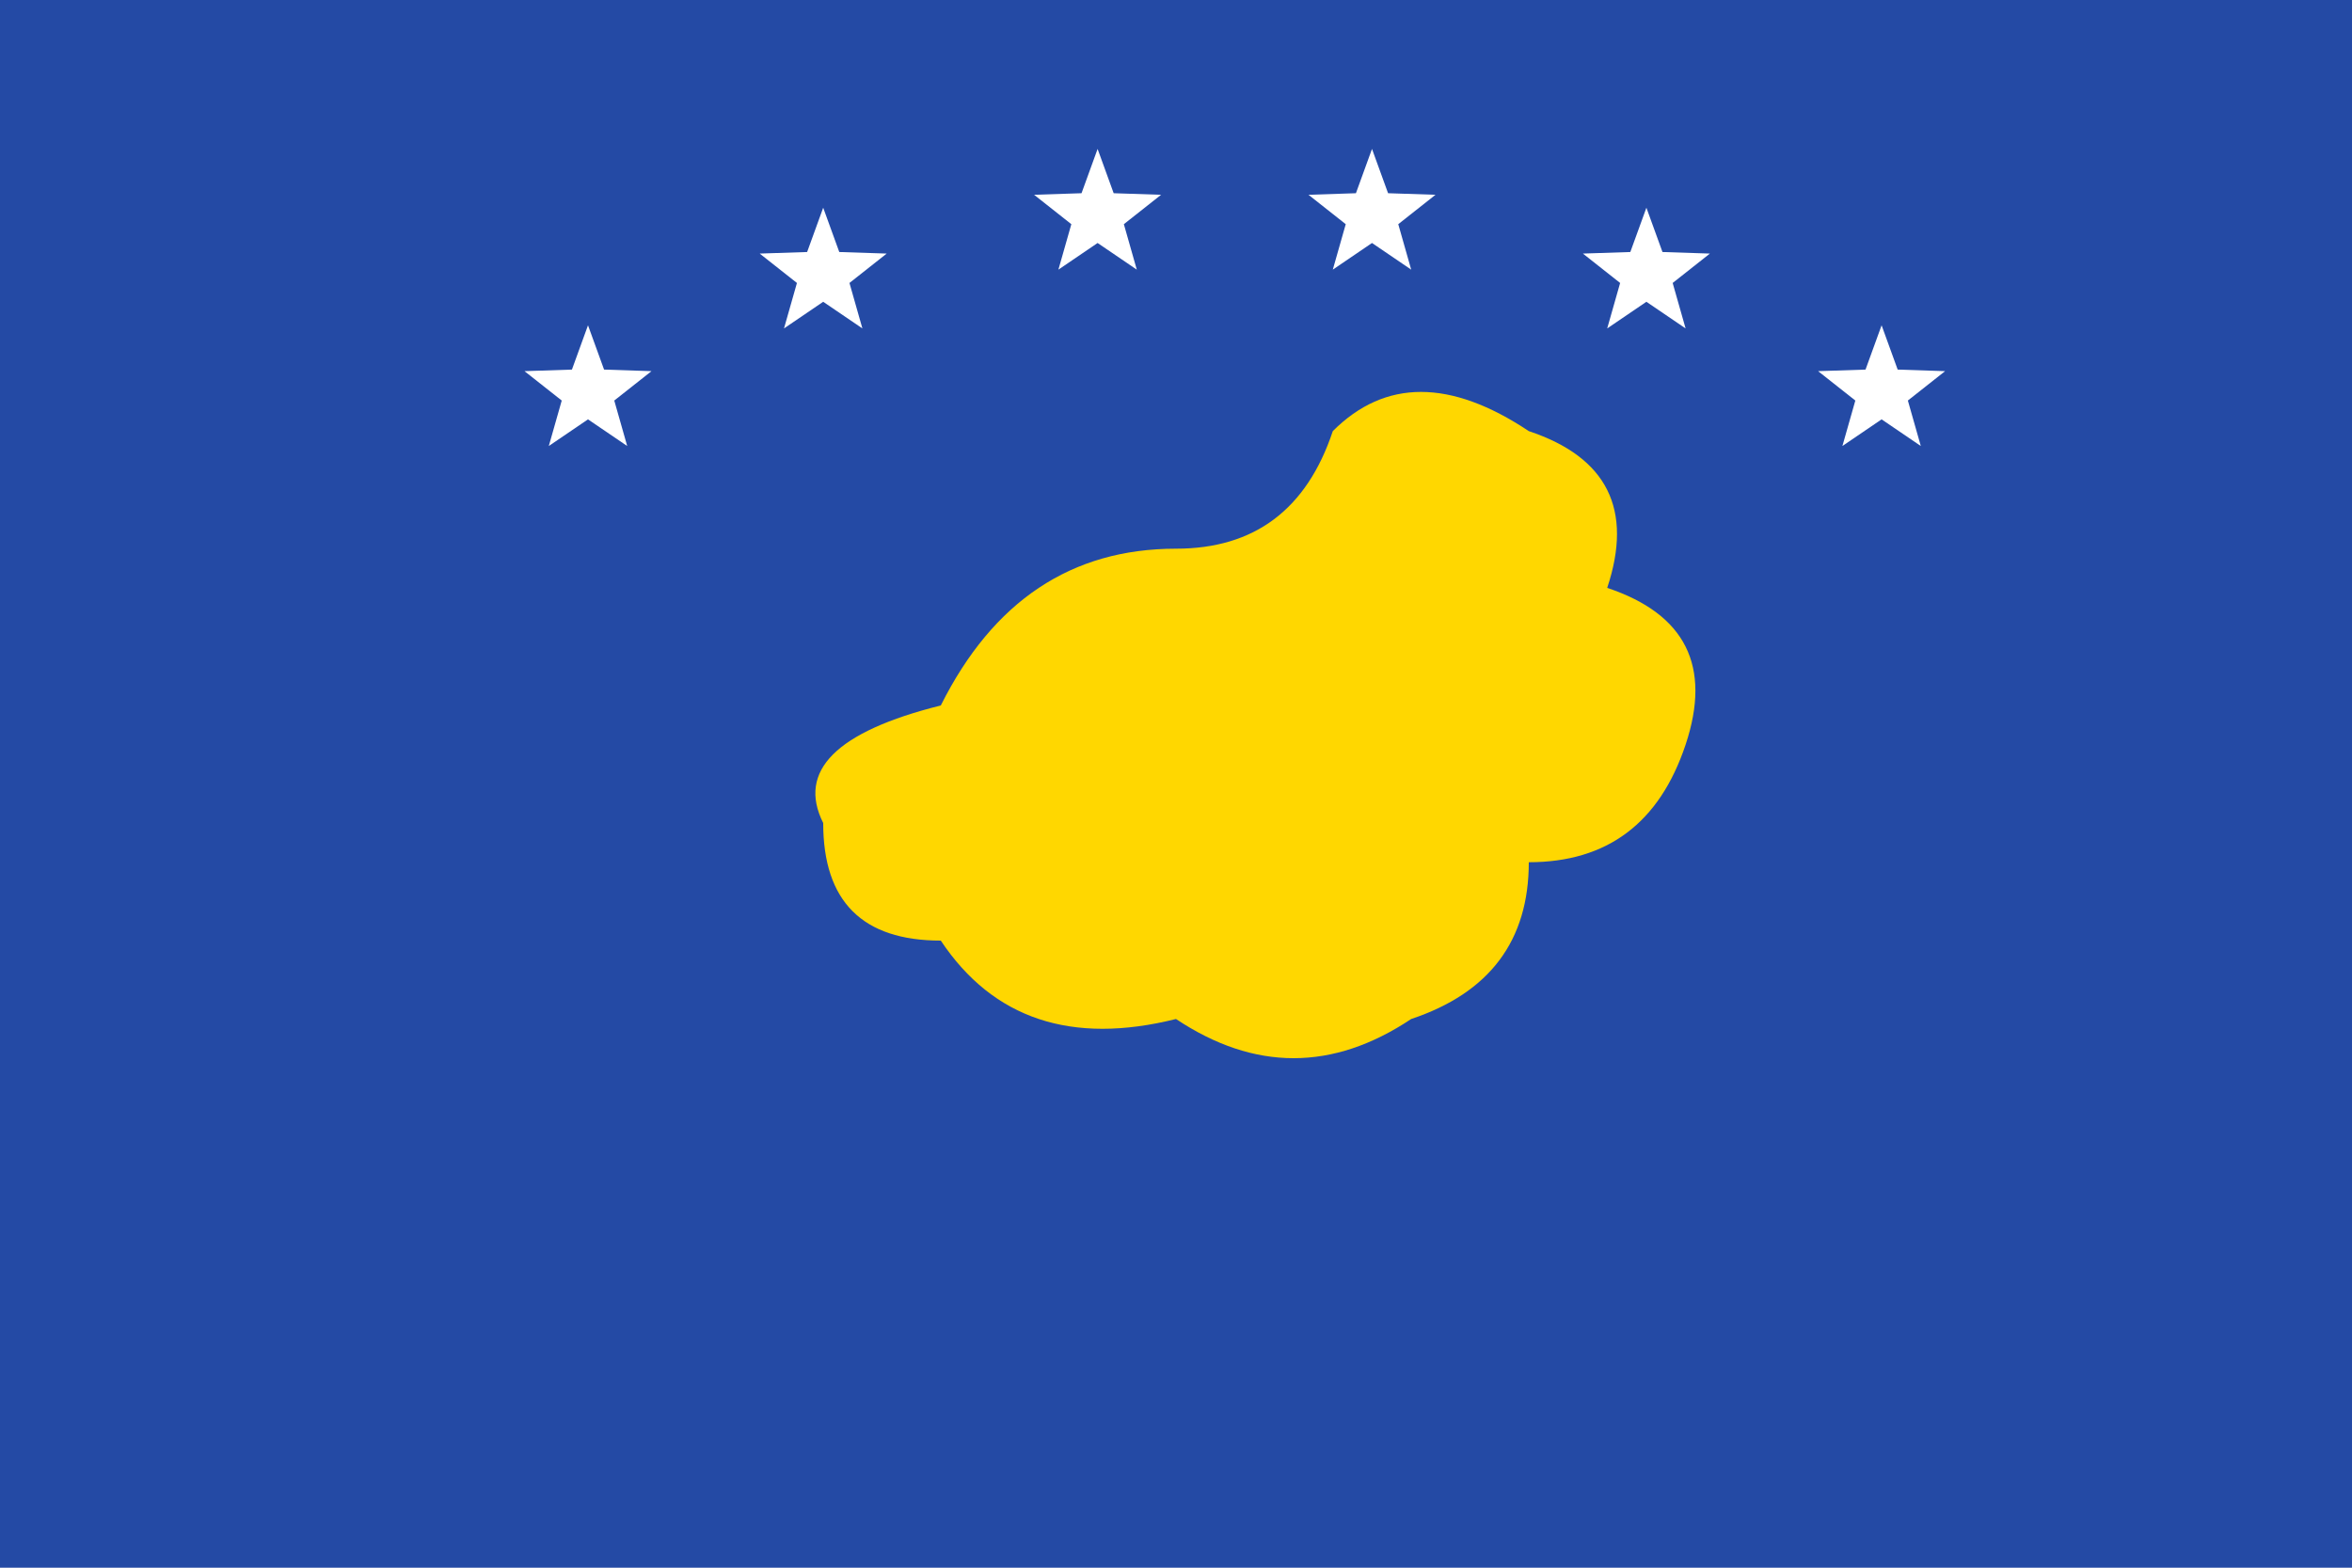
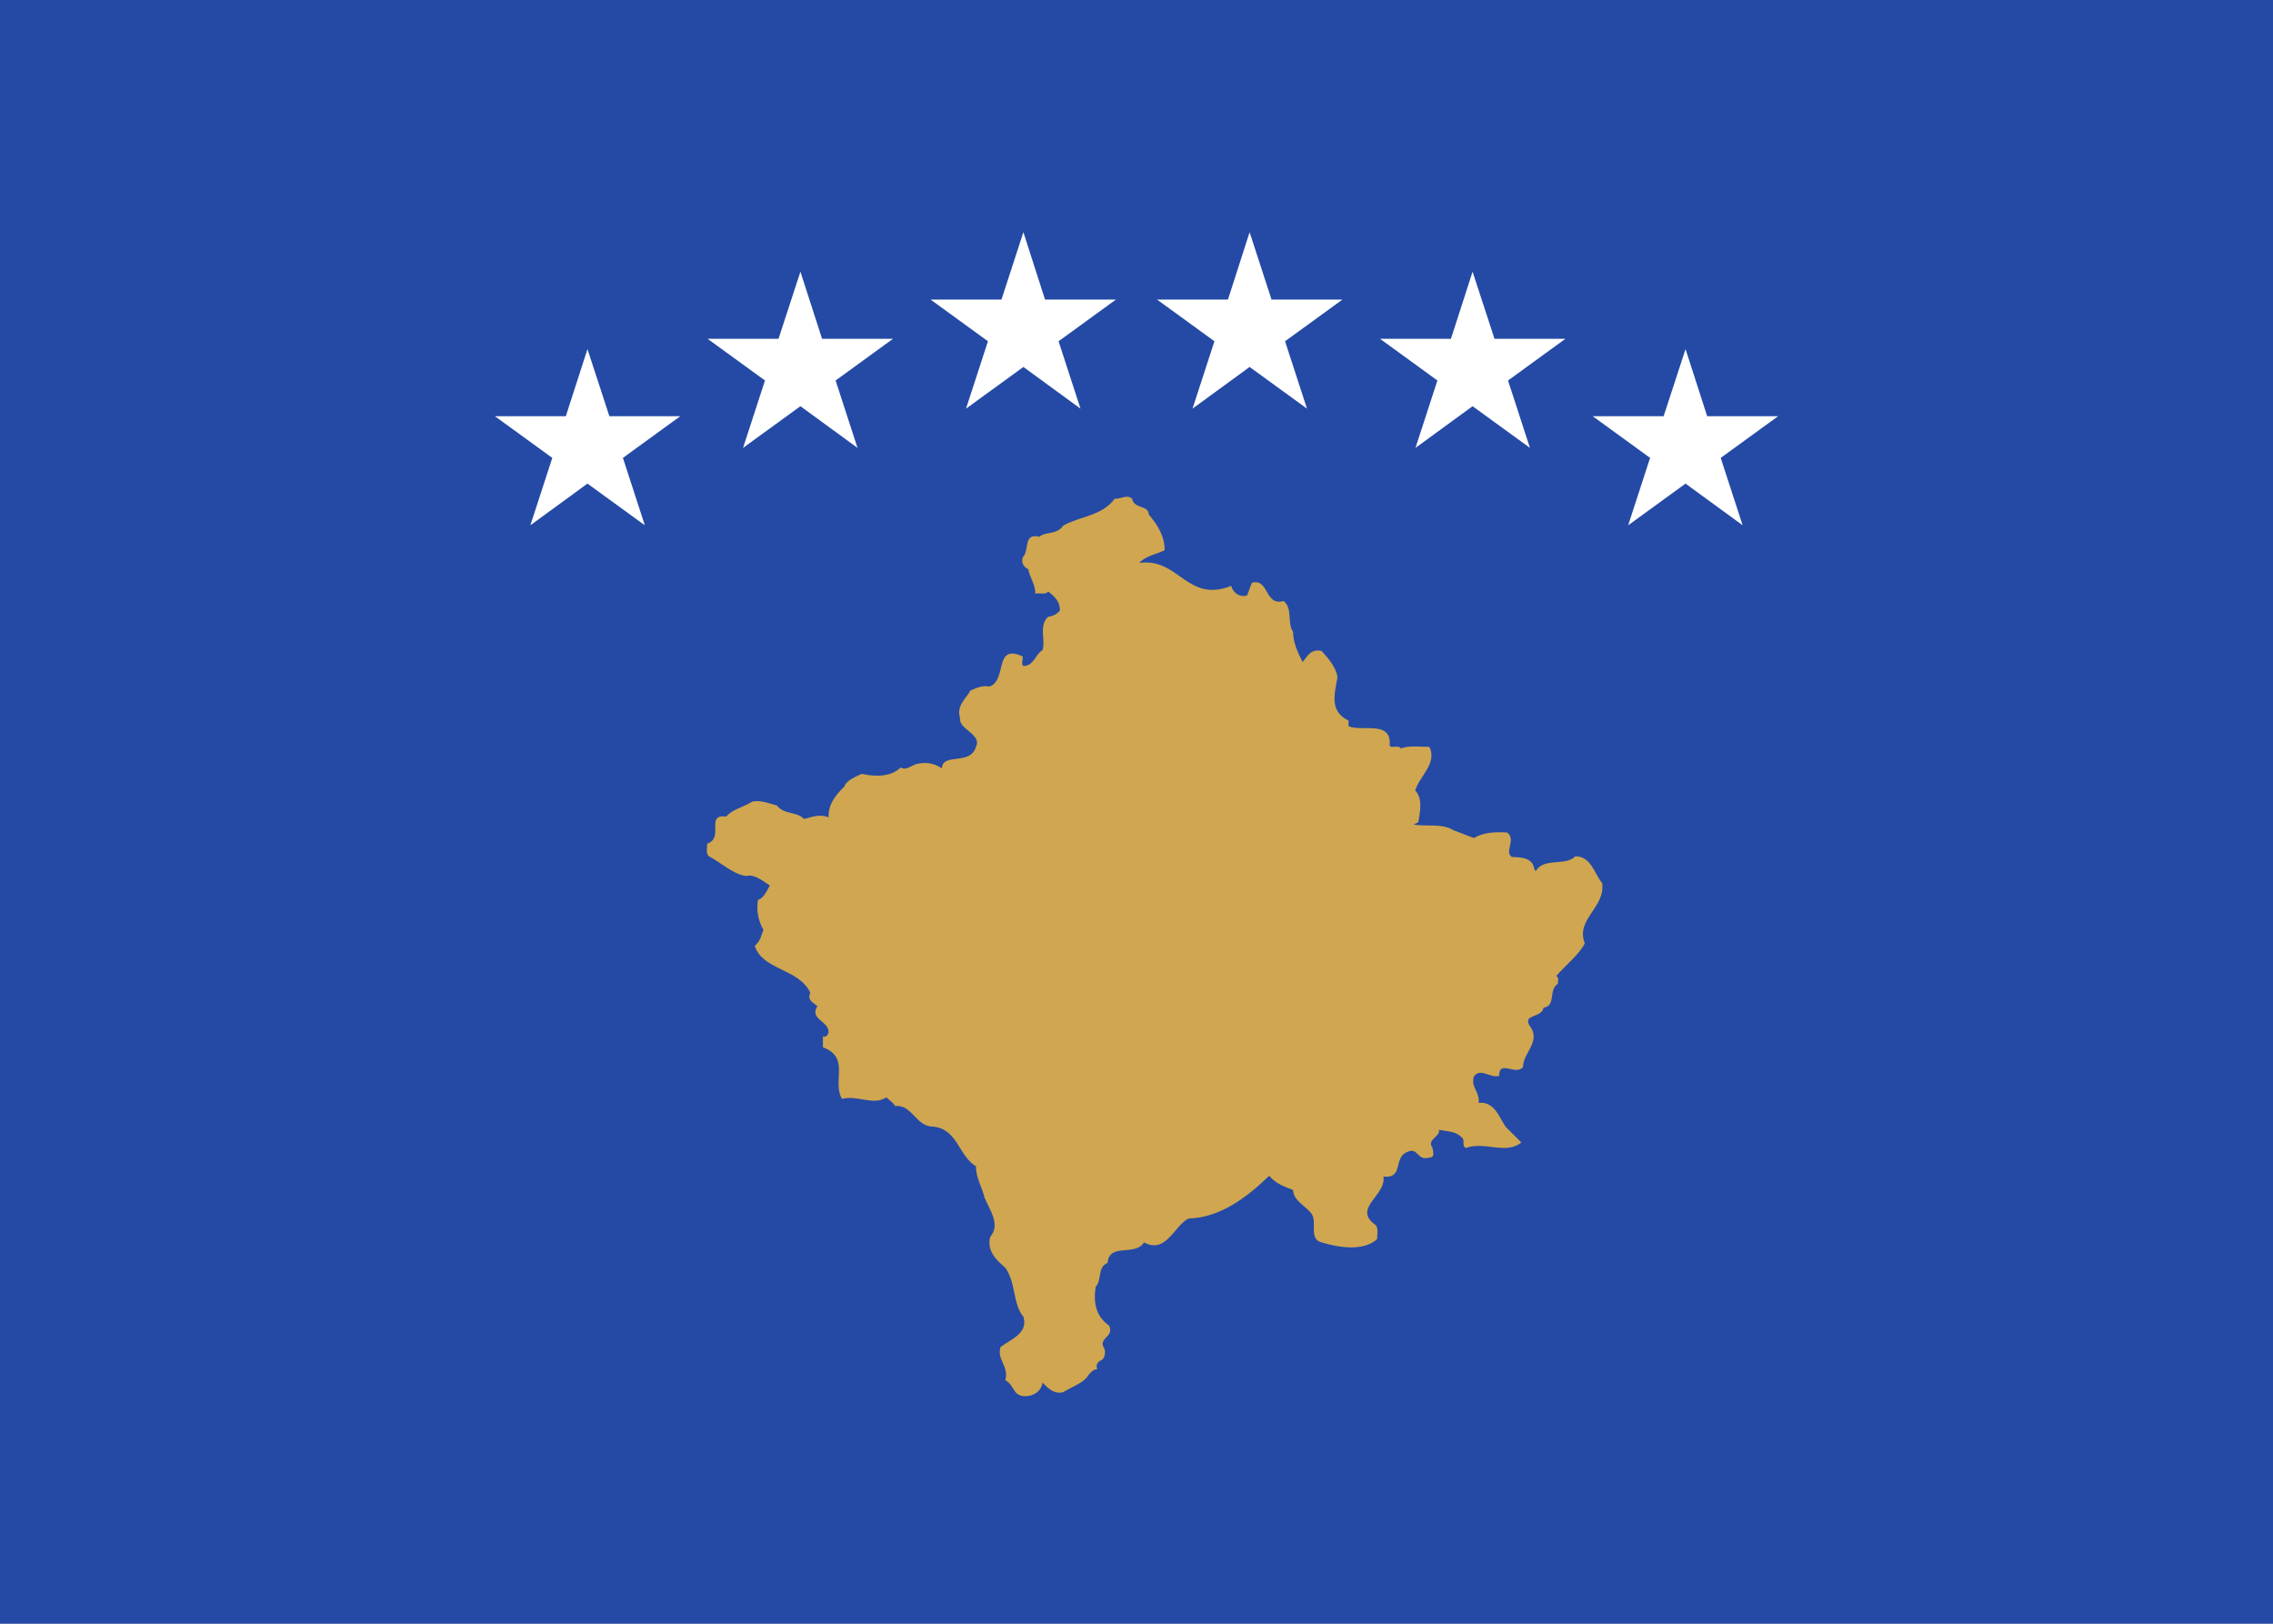
- <svg xmlns="http://www.w3.org/2000/svg" width="60" height="40" viewBox="0 0 60 40">
-   <rect width="60" height="40" fill="#244AA5" />
-   <path d="M24 18 q2 -4 6 -4 q3 0 4 -3 q2 -2 5 0 q3 1 2 4 q3 1 2 4 q-1 3 -4 3 q0 3 -3 4 q-3 2 -6 0 q-4 1 -6 -2 q-3 0 -3 -3 q-1 -2 3 -3 z" fill="#FFD700" />
-   <path d="M15.0,8.3 L15.41,9.43 L16.62,9.47 L15.67,10.22 L16.0,11.38 L15.0,10.7 L14.0,11.38 L14.33,10.22 L13.38,9.47 L14.59,9.43 Z" fill="#FFFFFF" />
-   <path d="M21.0,5.3 L21.41,6.43 L22.62,6.47 L21.67,7.22 L22.0,8.38 L21.0,7.7 L20.0,8.38 L20.33,7.22 L19.38,6.47 L20.59,6.43 Z" fill="#FFFFFF" />
-   <path d="M28.0,3.8 L28.41,4.93 L29.62,4.97 L28.67,5.72 L29.0,6.88 L28.0,6.2 L27.0,6.88 L27.33,5.72 L26.38,4.97 L27.59,4.93 Z" fill="#FFFFFF" />
-   <path d="M35.0,3.8 L35.41,4.93 L36.62,4.97 L35.67,5.72 L36.0,6.88 L35.0,6.2 L34.0,6.88 L34.33,5.72 L33.38,4.97 L34.59,4.93 Z" fill="#FFFFFF" />
-   <path d="M42.0,5.3 L42.41,6.43 L43.62,6.47 L42.67,7.22 L43.0,8.38 L42.0,7.7 L41.0,8.38 L41.33,7.22 L40.38,6.47 L41.59,6.43 Z" fill="#FFFFFF" />
-   <path d="M48.0,8.3 L48.41,9.43 L49.62,9.47 L48.67,10.22 L49.0,11.38 L48.0,10.7 L47.0,11.38 L47.33,10.22 L46.38,9.47 L47.59,9.43 Z" fill="#FFFFFF" />
+ <svg xmlns="http://www.w3.org/2000/svg" height="600" width="840" version="1.1" id="svg18" viewBox="0 0 840 600" preserveAspectRatio="xMidYMid slice">
+   <defs id="defs3" />
+   <g id="g132">
+     <path id="path5" fill="#244aa5" d="m0 0h840v600h-840z" />
+     <path id="path26" d="m 424.541,190.135 c 3.514,4.102 5.867,8.2 5.867,13.185 -2.951,1.459 -7.028,2.055 -9.381,4.691 14.651,-2.056 17.57,14.934 33.979,8.487 0.596,2.353 2.949,4.406 5.866,3.519 l 1.757,-4.679 c 6.432,-1.757 4.675,8.784 11.732,6.729 3.517,2.934 1.164,7.907 3.517,11.436 0,4.094 1.758,7.609 3.513,11.122 1.758,-2.04 2.919,-4.973 7.028,-4.094 2.919,3.216 5.272,6.15 5.865,9.663 -1.19,6.745 -2.948,12.597 4.08,16.11 v 2.055 c 4.706,2.055 15.248,-2.055 15.248,6.15 -0.598,2.934 2.918,0.298 4.109,2.055 2.919,-1.176 7.028,-0.58 10.541,-0.58 2.919,6.15 -3.513,10.541 -5.271,16.11 2.918,2.919 1.757,8.204 1.161,11.702 l -1.758,0.879 c 4.675,0.878 10.541,-0.565 14.652,2.071 l 7.624,2.918 c 3.513,-2.039 7.594,-2.352 12.298,-2.039 3.514,2.636 -1.191,7.028 1.758,9.067 4.11,0 7.624,0.597 8.188,4.111 l 0.596,1.16 c 2.919,-5.272 11.138,-1.758 14.652,-5.553 5.866,0 7.027,6.432 9.944,9.947 1.193,9.097 -9.944,13.209 -6.431,22.275 -2.353,4.391 -7.028,7.907 -10.541,12.016 1.16,0.596 0.564,2.04 0.564,2.918 -3.513,2.072 -0.564,8.22 -5.271,8.787 -0.565,3.826 -7.593,2.352 -5.271,6.461 4.705,6.15 -2.322,9.947 -2.322,15.53 -2.95,3.231 -8.816,-2.95 -8.816,3.231 -3.514,0.878 -7.028,-3.231 -9.35,0.283 -1.191,4.11 2.322,5.553 1.757,9.663 5.836,-0.597 7.594,5.271 9.947,8.785 l 5.866,5.866 c -5.866,4.675 -13.491,-0.597 -20.52,2.038 -1.757,-0.878 0,-3.2 -1.757,-4.078 -1.757,-2.072 -5.271,-2.072 -8.188,-2.637 0.565,2.637 -4.706,3.514 -2.353,6.714 0,0.878 1.16,3.514 -1.161,3.514 -4.706,1.475 -4.109,-4.078 -8.22,-2.04 -5.271,2.04 -1.16,9.947 -8.784,9.067 1.16,7.06 -11.703,11.735 -2.919,17.884 1.16,1.161 0.565,3.513 0.565,5.271 -5.272,4.706 -14.622,2.95 -20.488,1.191 -4.706,-1.191 -1.757,-7.059 -3.513,-10.259 -1.757,-2.949 -7.028,-4.988 -7.028,-9.098 -3.517,-1.445 -6.463,-2.351 -8.816,-5.272 -8.188,7.907 -18.163,15.53 -29.868,15.813 -5.271,2.635 -8.219,13.21 -16.409,8.815 -3.216,5.273 -12.895,0 -13.476,7.595 -3.812,1.474 -2.055,6.462 -4.391,8.784 -0.879,5.866 0,10.855 4.972,14.37 2.055,4.391 -4.393,4.391 -1.757,8.503 0.597,1.444 0,3.513 -0.878,4.109 -1.757,0.878 -2.337,1.758 -1.757,3.514 -1.459,0 -2.053,0.878 -3.216,2.039 -1.475,2.919 -6.15,4.393 -9.381,6.432 -3.216,0.878 -5.569,-1.444 -7.609,-3.513 -0.597,3.231 -3.231,4.988 -6.447,4.988 -4.691,0 -3.812,-4.11 -7.326,-5.866 1.459,-5.272 -3.231,-7.594 -1.757,-12.299 3.811,-2.918 10.244,-4.988 8.487,-11.137 -4.094,-4.958 -2.635,-12.299 -6.729,-18.166 -2.635,-2.322 -7.028,-5.835 -5.569,-11.42 3.812,-4.391 0,-9.663 -2.055,-14.338 -0.878,-3.827 -3.216,-7.34 -3.216,-11.734 -6.447,-3.796 -6.745,-13.773 -15.828,-14.651 -6.447,0 -7.609,-8.189 -14.056,-7.625 -0.596,-1.16 -2.055,-2.039 -3.231,-3.2 -4.675,3.2 -10.541,-0.878 -16.394,0.565 -3.812,-6.432 3.216,-15.217 -7.043,-19.045 v -4.078 c 1.176,0.564 1.757,-0.598 2.055,-1.193 0.581,-4.393 -7.326,-4.957 -4.094,-9.947 -1.757,-1.474 -3.812,-2.071 -2.635,-4.988 -4.407,-9.067 -17.585,-8.188 -20.519,-17.287 2.353,-2.039 2.353,-4.11 3.232,-5.866 -2.056,-3.514 -2.635,-7.311 -2.056,-11.107 2.056,-0.597 3.216,-3.231 4.393,-5.303 -2.635,-1.756 -5.852,-4.391 -8.785,-3.513 -5.271,-0.878 -9.083,-4.957 -13.773,-7.31 -1.176,-1.161 -0.58,-3.231 -0.58,-4.675 6.446,-2.072 -0.878,-11.154 7.028,-9.976 2.056,-2.635 6.447,-3.514 9.664,-5.569 3.231,-0.58 5.866,0.596 9.082,1.475 2.635,3.498 7.326,2.04 9.96,4.972 2.635,-0.596 5.867,-2.056 9.083,-0.596 0,-4.973 2.338,-7.907 5.866,-11.421 0.581,-2.04 3.797,-3.513 6.432,-4.675 4.989,1.161 10.841,1.161 14.37,-2.353 2.338,1.474 4.393,-1.459 7.028,-1.459 3.215,-0.596 5.851,0.282 8.204,1.757 0.282,-5.867 10.541,-0.879 12.597,-7.907 2.338,-4.691 -6.447,-6.447 -5.867,-10.557 -1.459,-4.691 2.056,-7.028 3.812,-10.244 2.055,-0.879 4.393,-2.055 7.028,-1.475 6.745,-2.338 1.474,-16.11 12.314,-11.122 0,1.46 -0.596,3.216 0.282,3.514 3.812,0 4.397,-4.397 7.044,-5.866 1.16,-4.094 -1.474,-9.082 2.04,-12.299 1.757,-0.297 3.231,-0.878 4.393,-2.353 0,-3.216 -1.757,-4.972 -4.393,-7.028 -0.878,1.464 -3.216,0.298 -4.687,0.879 0,-3.514 -2.044,-5.851 -2.64,-9.083 -1.757,-0.878 -2.635,-2.337 -2.04,-4.393 2.635,-2.635 0,-9.082 6.15,-7.62 2.338,-2.043 6.447,-0.584 8.785,-4.098 6.15,-3.513 14.353,-3.513 19.044,-9.96 2.055,0.297 4.393,-1.757 6.447,0 0.582,3.811 6.151,2.336 6.151,5.858" style="fill:#d0a650" />
+     <path style="fill:#ffffff" d="m 469.9,110.7 -8.1,-24.9 -8,24.9 h -26.2 l 21.2,15.4 -8.1,24.9 21.1,-15.4 21.2,15.4 -8.1,-24.9 21.2,-15.4 z" id="polygon37" />
+     <path style="fill:#ffffff" d="m 552.3,125.2 -8.1,-24.8 -8,24.8 H 510 l 21.2,15.4 -8.1,24.9 21.1,-15.4 21.2,15.4 -8.1,-24.9 21.2,-15.4 z" id="polygon39" />
+     <path style="fill:#ffffff" d="m 630.9,153.8 -8,-24.8 -8.1,24.8 h -26.2 l 21.2,15.4 -8.1,24.9 21.2,-15.4 21.1,15.4 -8.1,-24.9 21.2,-15.4 z" id="polygon41" />
+     <path style="fill:#ffffff" d="m 386.2,110.7 -8,-24.9 -8.1,24.9 h -26.2 l 21.2,15.4 -8.1,24.9 21.2,-15.4 21.1,15.4 -8.1,-24.9 21.2,-15.4 z" id="polygon43" />
+     <path style="fill:#ffffff" d="m 303.8,125.2 -8,-24.8 -8.1,24.8 h -26.2 l 21.2,15.4 -8.1,24.9 21.2,-15.4 21.1,15.4 -8.1,-24.9 21.2,-15.4 z" id="polygon45" />
+     <path style="fill:#ffffff" d="m 225.2,153.8 -8.1,-24.8 -8,24.8 h -26.2 l 21.2,15.4 -8.1,24.9 21.1,-15.4 21.2,15.4 -8.1,-24.9 21.2,-15.4 z" id="polygon47" />
+   </g>
</svg>
